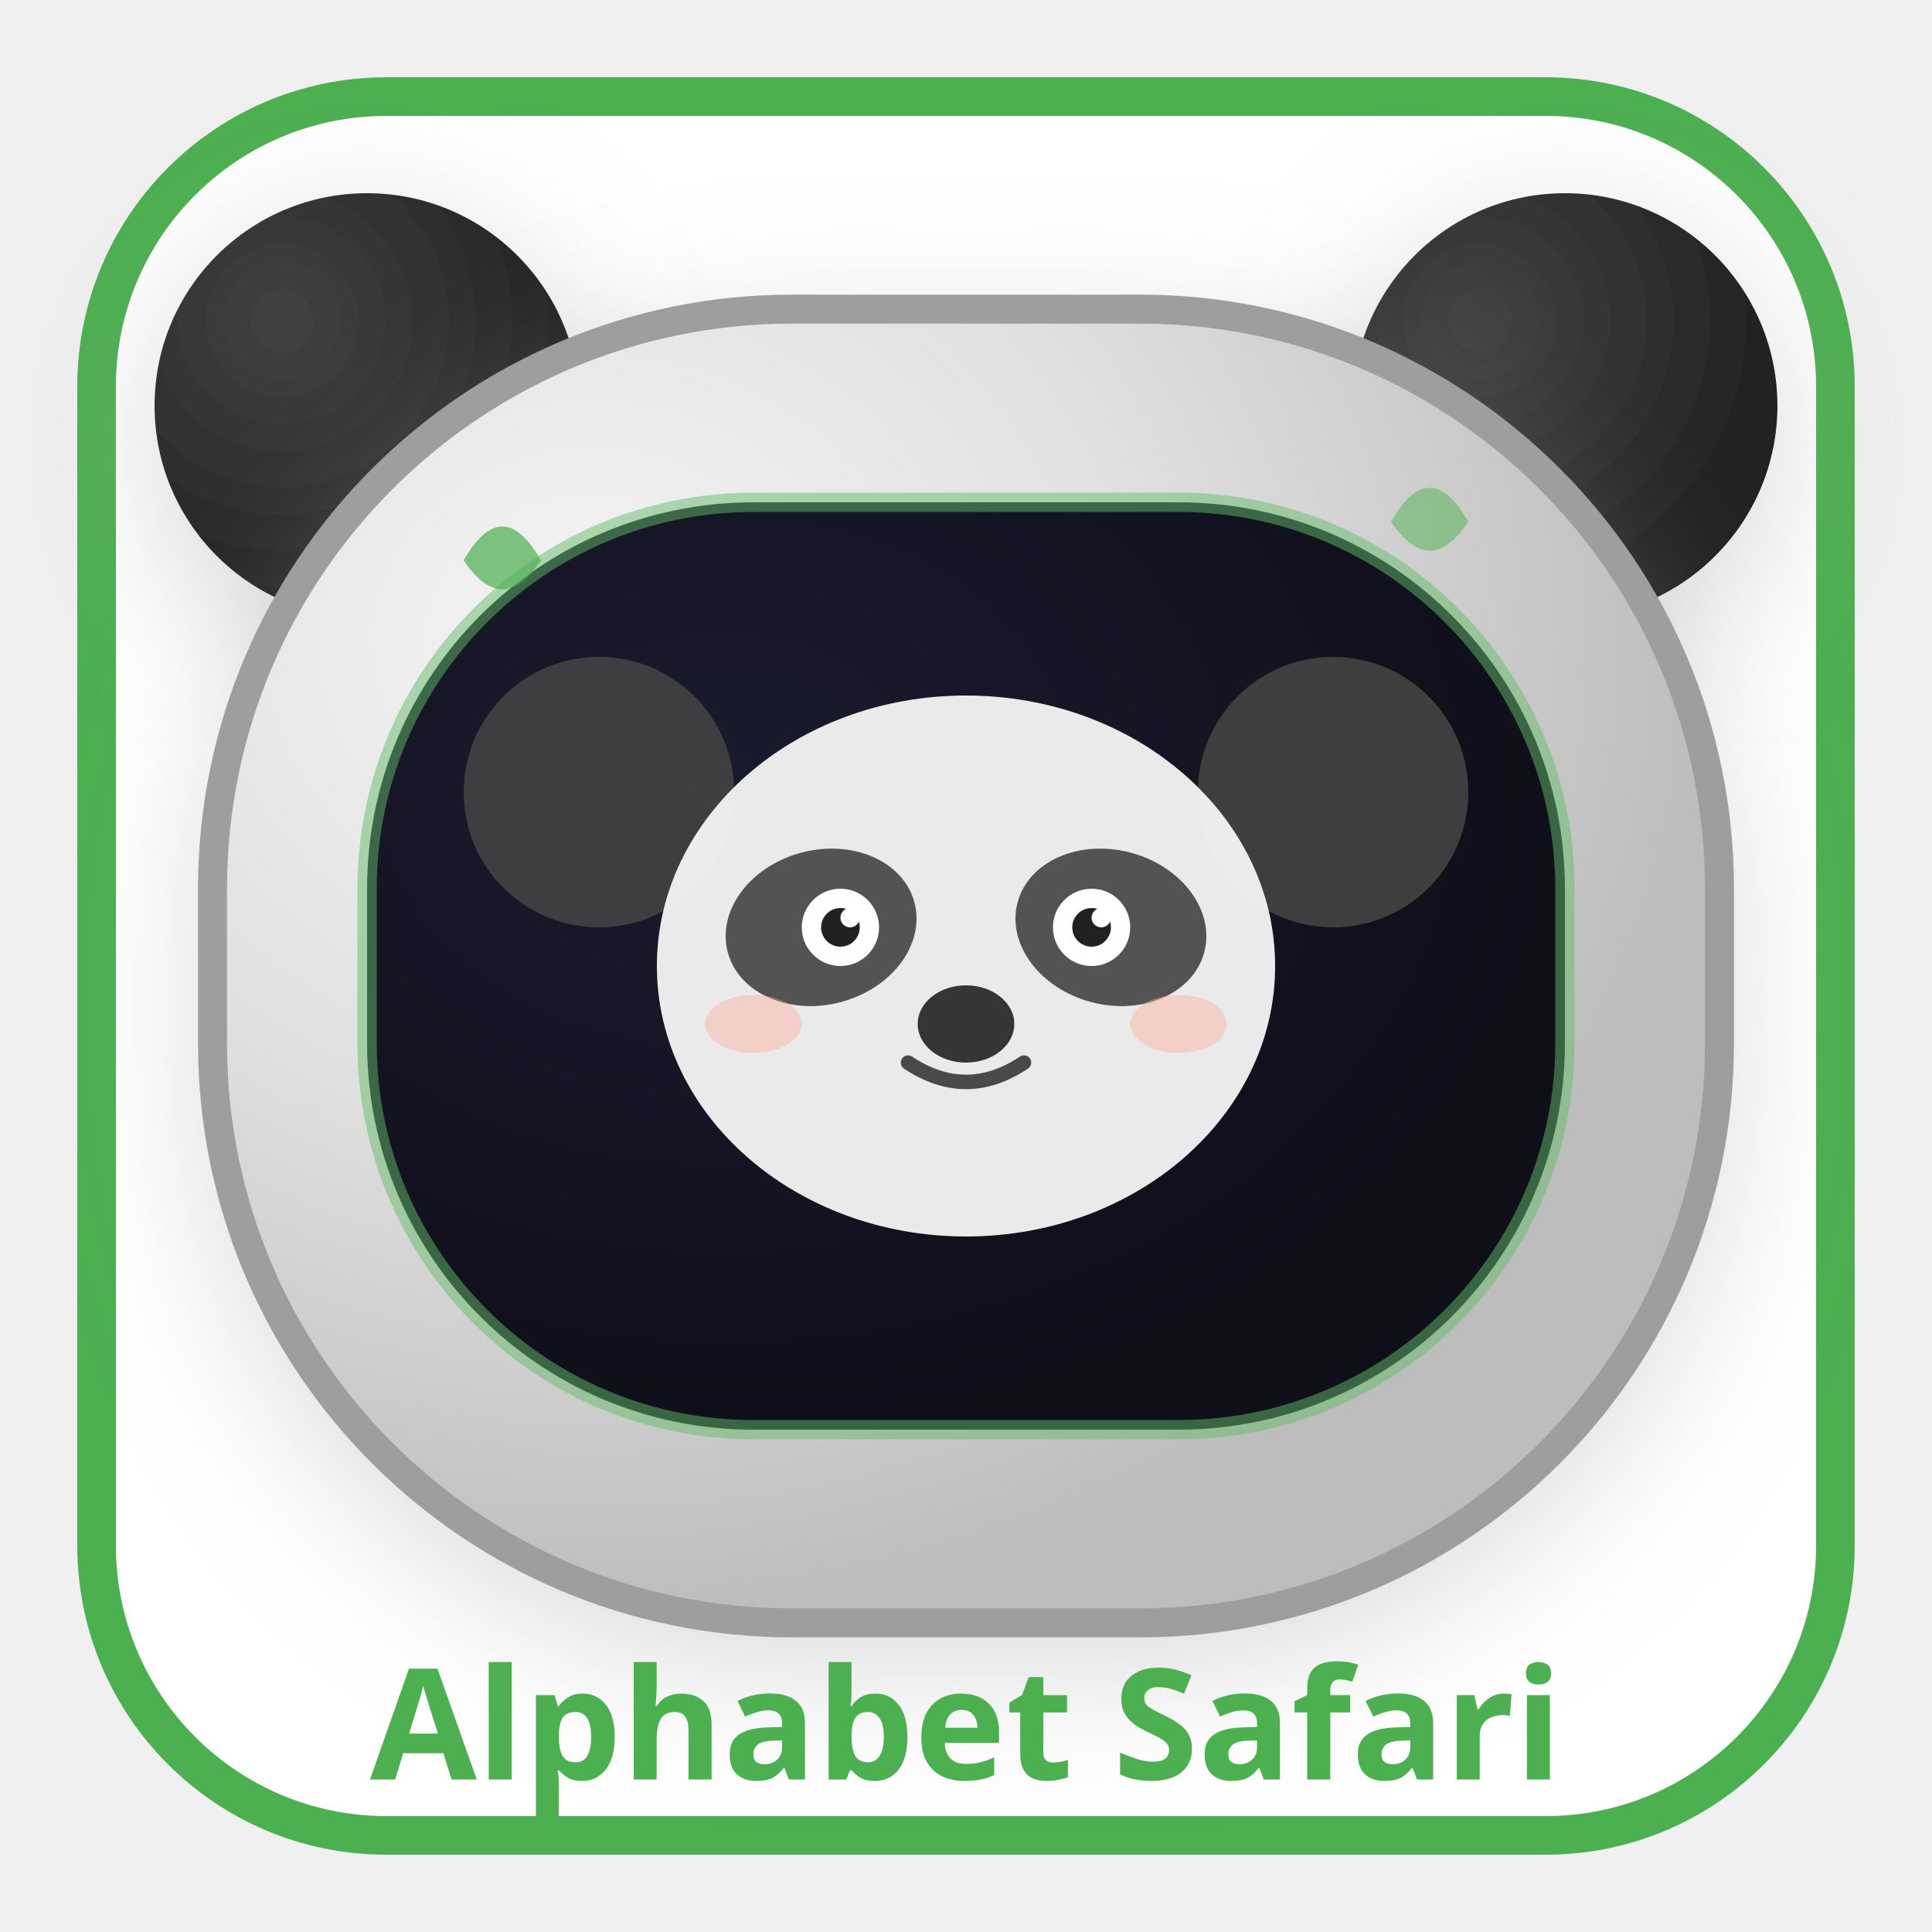
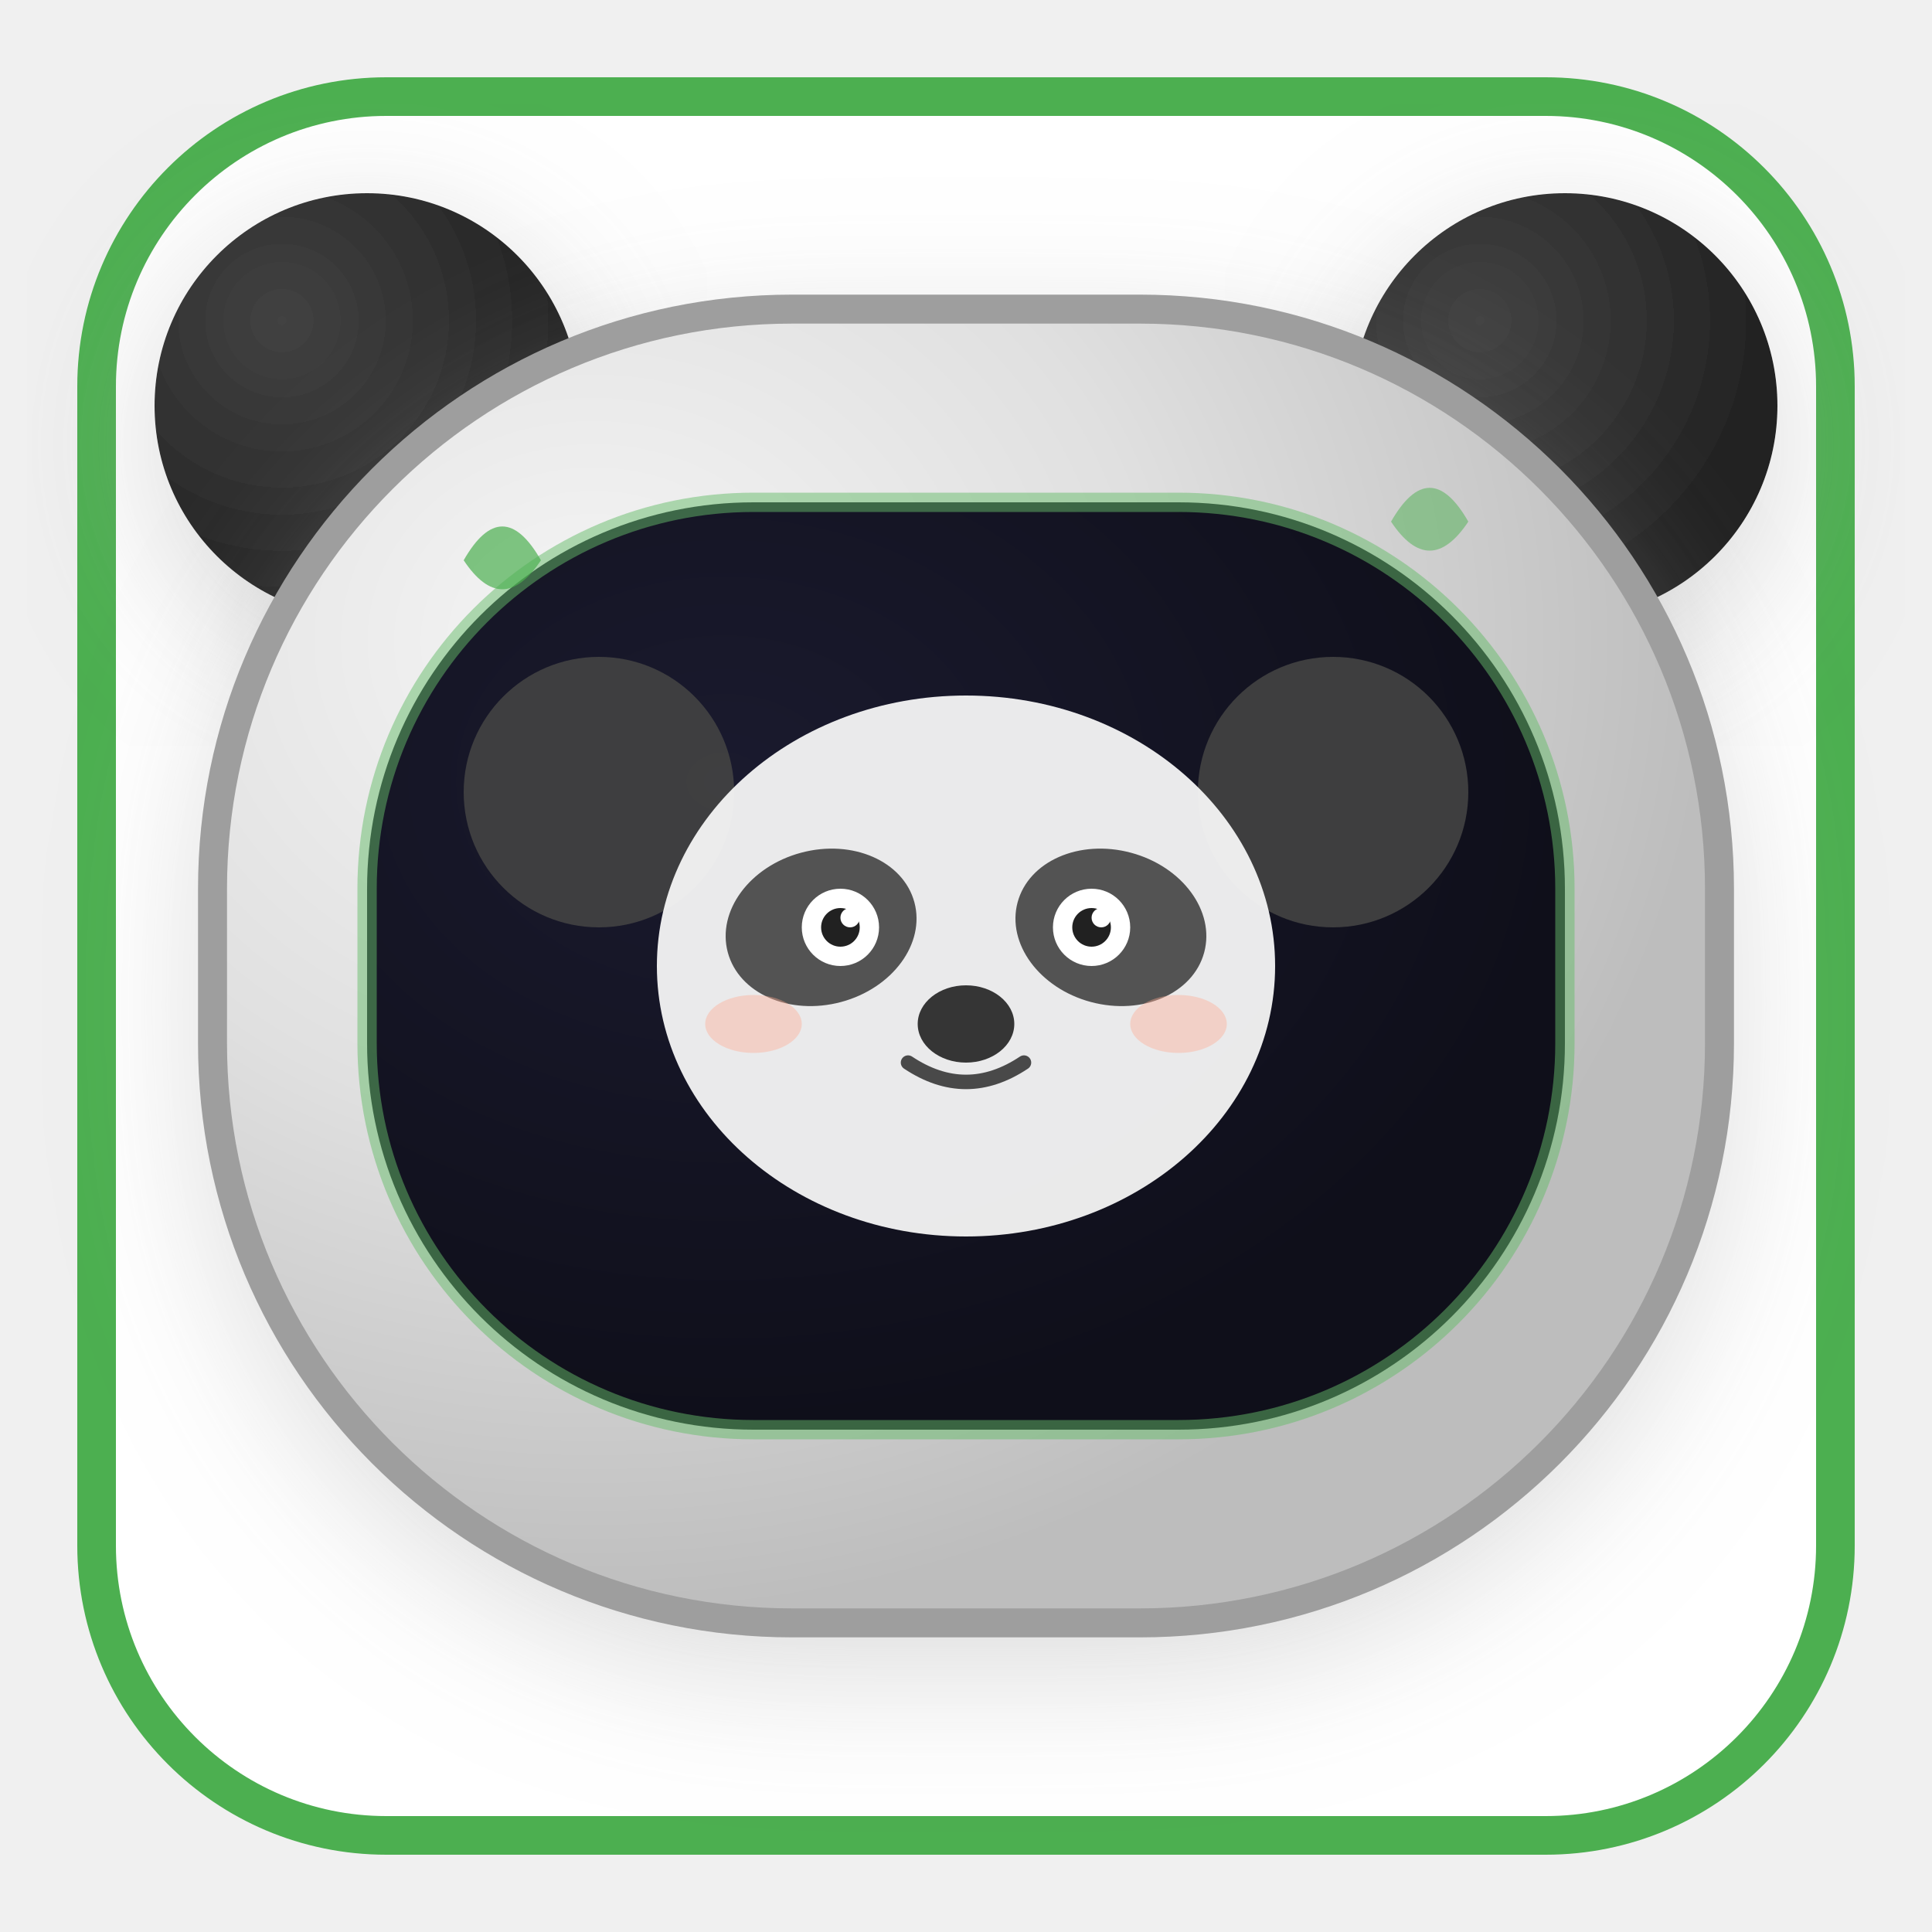
- <svg xmlns="http://www.w3.org/2000/svg" viewBox="0 0 200 200" width="200" height="200" class="button-icon">
+ <svg xmlns="http://www.w3.org/2000/svg" viewBox="0 0 200 200" width="200" height="200">
  <defs>
-     <style>
-       .button-icon {
-         cursor: pointer;
-         transition: all 0.3s ease;
-       }
-       .button-icon:hover {
-         filter: brightness(1.15) drop-shadow(0 0 8px rgba(0, 0, 0, 0.3));
-         transform: scale(1.05);
-       }
-       .button-icon:active {
-         transform: scale(0.98);
-       }
-     </style>
    <radialGradient id="pandaHead" cx="25%" cy="25%" r="75%">
      <stop offset="0%" stop-color="#F5F5F5" />
      <stop offset="50%" stop-color="#E0E0E0" />
      <stop offset="100%" stop-color="#BDBDBD" />
    </radialGradient>
    <radialGradient id="pandaFace" cx="30%" cy="30%" r="70%">
      <stop offset="0%" stop-color="#1a1a2e" />
      <stop offset="100%" stop-color="#0f0f1a" />
    </radialGradient>
    <radialGradient id="pandaEar" cx="30%" cy="30%" r="70%">
      <stop offset="0%" stop-color="#424242" />
      <stop offset="100%" stop-color="#212121" />
    </radialGradient>
    <filter id="pandaGlow" x="-30%" y="-30%" width="160%" height="160%">
      <feDropShadow dx="0" dy="4" stdDeviation="8" flood-color="#9E9E9E" flood-opacity="0.4" />
    </filter>
  </defs>
  <rect x="10" y="10" width="180" height="180" rx="30" ry="30" fill="#FFFFFF" stroke="#4CAF50" stroke-width="4" />
  <circle cx="38" cy="42" r="22" fill="url(#pandaEar)" filter="url(#pandaGlow)" />
  <circle cx="162" cy="42" r="22" fill="url(#pandaEar)" filter="url(#pandaGlow)" />
  <rect x="22" y="32" width="156" height="136" rx="60" ry="60" fill="url(#pandaHead)" filter="url(#pandaGlow)" />
  <rect x="22" y="32" width="156" height="136" rx="60" ry="60" fill="none" stroke="#9E9E9E" stroke-width="3" />
  <rect x="38" y="52" width="124" height="96" rx="40" ry="40" fill="url(#pandaFace)" />
  <rect x="38" y="52" width="124" height="96" rx="40" ry="40" fill="none" stroke="#66BB6A" stroke-width="2" opacity="0.5" />
  <circle cx="62" cy="82" r="14" fill="#424242" opacity="0.9" />
  <circle cx="138" cy="82" r="14" fill="#424242" opacity="0.9" />
  <ellipse cx="100" cy="100" rx="32" ry="28" fill="#F5F5F5" opacity="0.95" />
  <ellipse cx="85" cy="96" rx="10" ry="8" fill="#424242" opacity="0.9" transform="rotate(-15 85 96)" />
  <ellipse cx="115" cy="96" rx="10" ry="8" fill="#424242" opacity="0.9" transform="rotate(15 115 96)" />
  <circle cx="87" cy="96" r="4" fill="#FFF" />
  <circle cx="87" cy="96" r="2" fill="#212121" />
  <circle cx="113" cy="96" r="4" fill="#FFF" />
  <circle cx="113" cy="96" r="2" fill="#212121" />
  <circle cx="88" cy="95" r="1" fill="#FFF" />
  <circle cx="114" cy="95" r="1" fill="#FFF" />
  <ellipse cx="100" cy="106" rx="5" ry="4" fill="#212121" opacity="0.9" />
  <path d="M 94 110 Q 100 114 106 110" fill="none" stroke="#212121" stroke-width="1.5" stroke-linecap="round" opacity="0.8" />
  <ellipse cx="78" cy="106" rx="5" ry="3" fill="#FFAB91" opacity="0.4" />
  <ellipse cx="122" cy="106" rx="5" ry="3" fill="#FFAB91" opacity="0.4" />
  <path d="M 48 58 Q 52 51 56 58 Q 52 64 48 58" fill="#4CAF50" opacity="0.7" />
  <path d="M 144 54 Q 148 47 152 54 Q 148 60 144 54" fill="#4CAF50" opacity="0.5" />
-   <text x="100" y="178" font-size="16" font-family="'Fredoka One', 'Quicksand', sans-serif" font-weight="700" fill="#4CAF50" text-anchor="middle" dominant-baseline="central">Alphabet Safari</text>
</svg>
